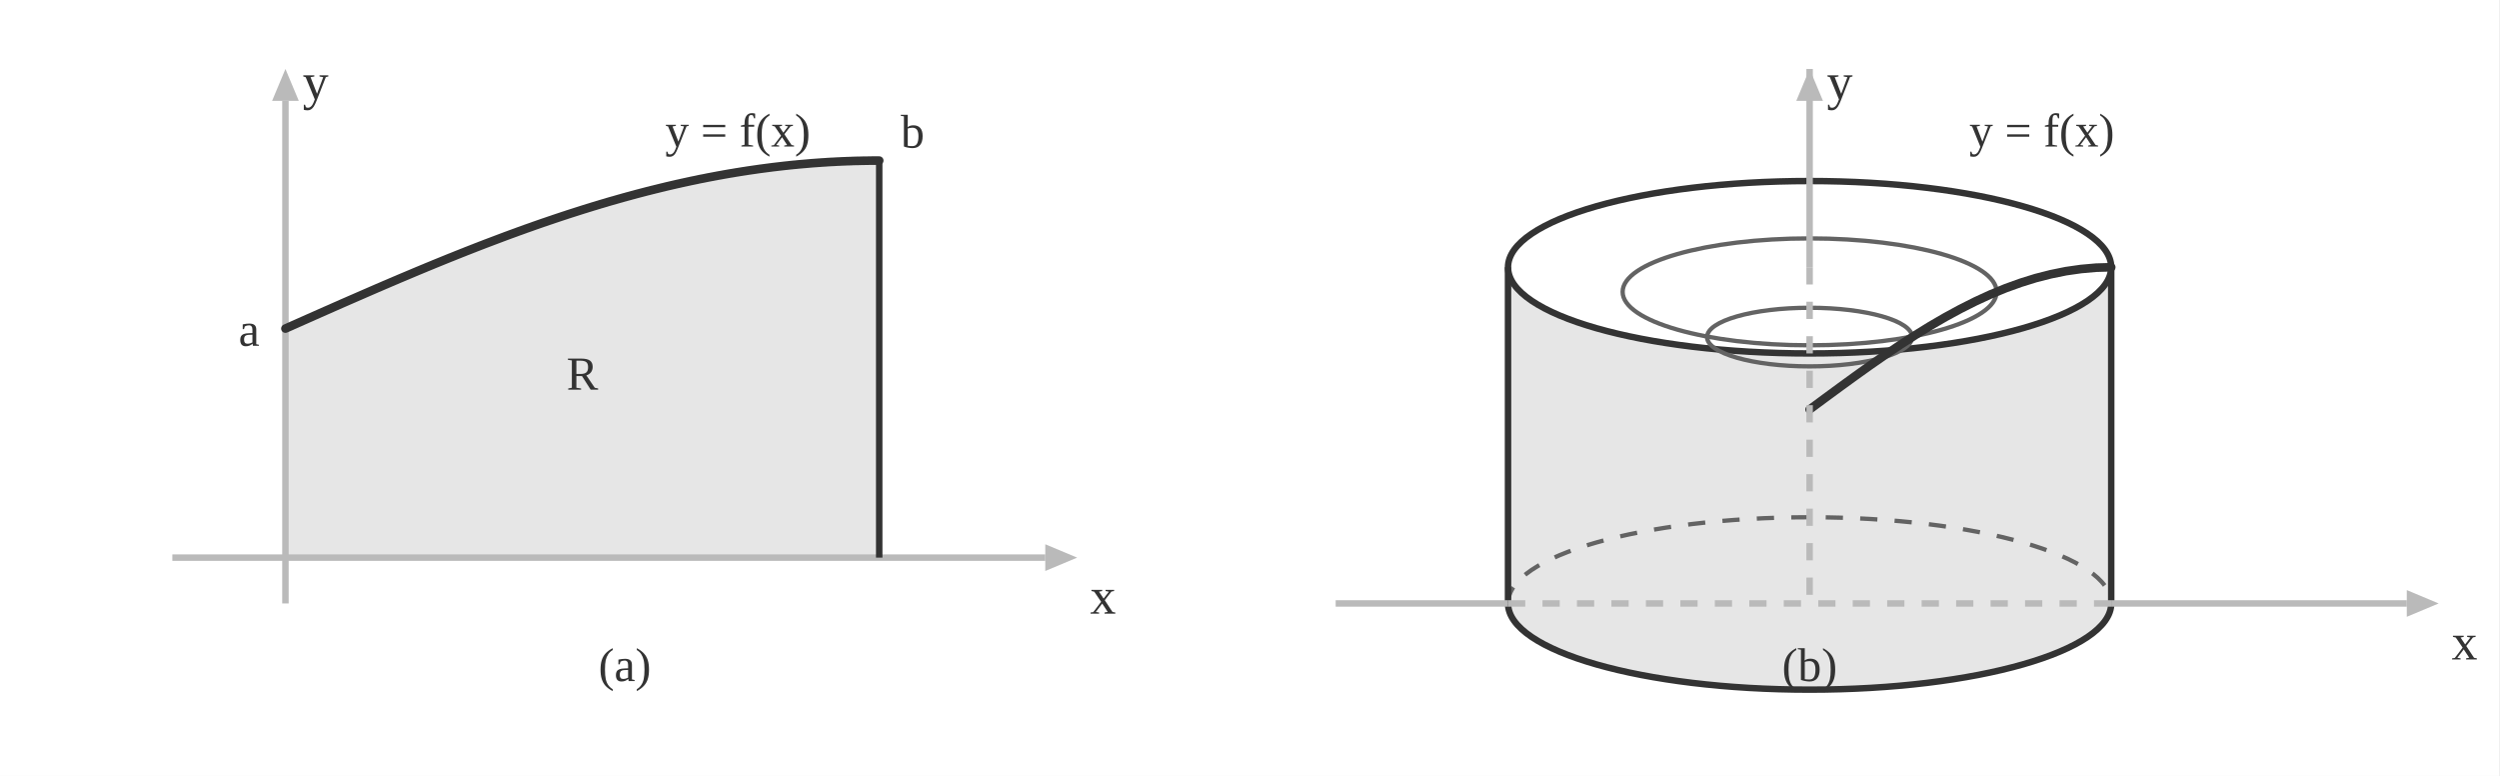
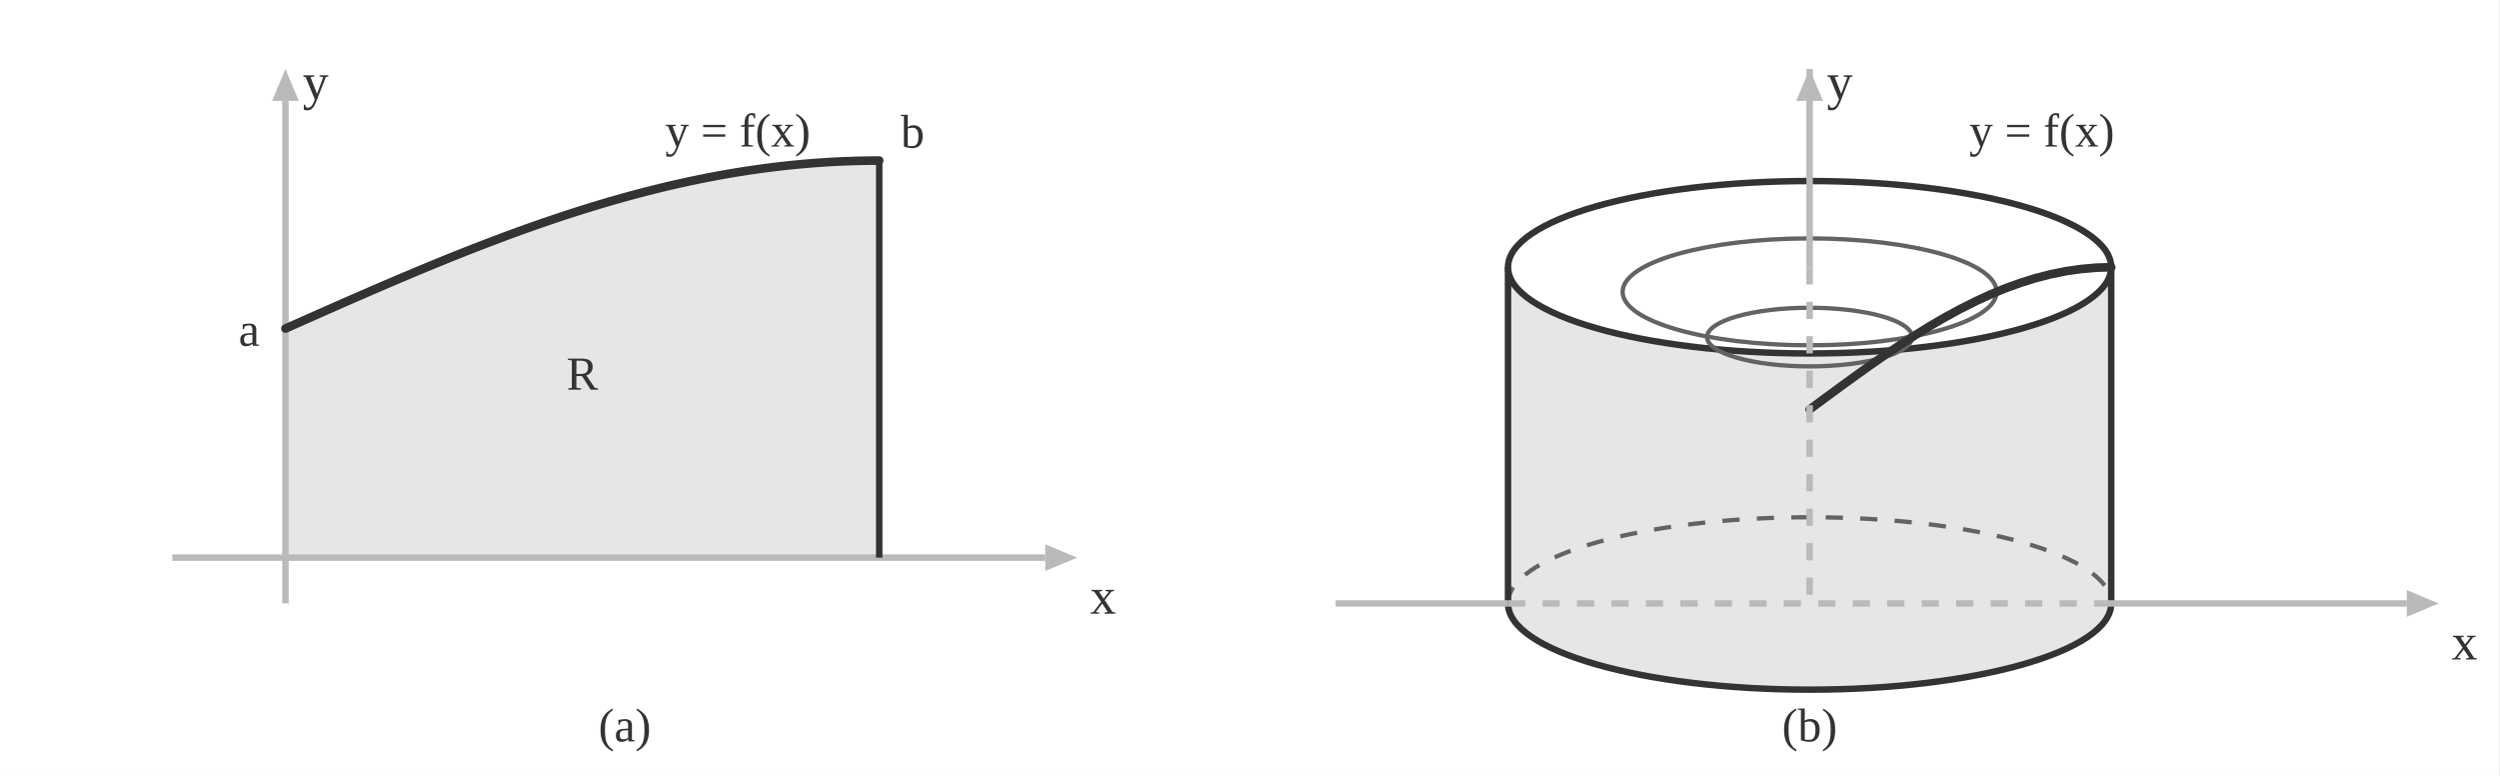
<svg xmlns="http://www.w3.org/2000/svg" width="580px" height="180px" viewBox="0 0 580 180">
  <rect width="580" height="180" fill="white" />
  <path d="M 66.25,129.37 L 204.06,129.37 L 204.06,37.26 L 203.6,37.26 L 203.14,37.26 L 202.68,37.26 L 202.23,37.27 L 201.77,37.27 L 201.31,37.28 L 200.85,37.28 L 200.39,37.29 L 199.93,37.3 L 199.47,37.31 L 199.01,37.32 L 198.55,37.33 L 198.09,37.35 L 197.63,37.36 L 197.17,37.38 L 196.71,37.39 L 196.25,37.41 L 195.79,37.43 L 195.33,37.45 L 194.88,37.47 L 194.42,37.49 L 193.96,37.52 L 193.5,37.54 L 193.04,37.56 L 192.58,37.59 L 192.12,37.62 L 191.66,37.65 L 191.2,37.68 L 190.74,37.71 L 190.28,37.74 L 189.82,37.77 L 189.36,37.8 L 188.9,37.84 L 188.44,37.87 L 187.98,37.91 L 187.53,37.95 L 187.07,37.99 L 186.61,38.03 L 186.15,38.07 L 185.69,38.11 L 185.23,38.15 L 184.77,38.2 L 184.31,38.24 L 183.85,38.29 L 183.39,38.33 L 182.93,38.38 L 182.47,38.43 L 182.01,38.48 L 181.55,38.53 L 181.09,38.59 L 180.63,38.64 L 180.18,38.69 L 179.72,38.75 L 179.26,38.8 L 178.8,38.86 L 178.34,38.92 L 177.88,38.98 L 177.42,39.04 L 176.96,39.1 L 176.5,39.16 L 176.04,39.23 L 175.58,39.29 L 175.12,39.36 L 174.66,39.42 L 174.2,39.49 L 173.74,39.56 L 173.28,39.63 L 172.83,39.7 L 172.37,39.77 L 171.91,39.85 L 171.45,39.92 L 170.99,39.99 L 170.53,40.07 L 170.07,40.15 L 169.61,40.22 L 169.15,40.3 L 168.69,40.38 L 168.23,40.46 L 167.77,40.54 L 167.31,40.63 L 166.85,40.71 L 166.39,40.79 L 165.93,40.88 L 165.48,40.97 L 165.02,41.05 L 164.56,41.14 L 164.1,41.23 L 163.64,41.32 L 163.18,41.41 L 162.72,41.5 L 162.26,41.6 L 161.8,41.69 L 161.34,41.79 L 160.88,41.88 L 160.42,41.98 L 159.96,42.08 L 159.5,42.18 L 159.04,42.28 L 158.58,42.38 L 158.13,42.48 L 157.67,42.58 L 157.21,42.68 L 156.75,42.79 L 156.29,42.89 L 155.83,43.0 L 155.37,43.11 L 154.91,43.22 L 154.45,43.32 L 153.99,43.43 L 153.53,43.54 L 153.07,43.66 L 152.61,43.77 L 152.15,43.88 L 151.69,44.0 L 151.23,44.11 L 150.78,44.23 L 150.32,44.34 L 149.86,44.46 L 149.4,44.58 L 148.94,44.7 L 148.48,44.82 L 148.02,44.94 L 147.56,45.06 L 147.1,45.19 L 146.64,45.31 L 146.18,45.44 L 145.72,45.56 L 145.26,45.69 L 144.8,45.81 L 144.34,45.94 L 143.88,46.07 L 143.43,46.2 L 142.97,46.33 L 142.51,46.46 L 142.05,46.59 L 141.59,46.73 L 141.13,46.86 L 140.67,47.0 L 140.21,47.13 L 139.75,47.27 L 139.29,47.4 L 138.83,47.54 L 138.37,47.68 L 137.91,47.82 L 137.45,47.96 L 136.99,48.1 L 136.53,48.24 L 136.07,48.38 L 135.62,48.53 L 135.16,48.67 L 134.7,48.82 L 134.24,48.96 L 133.78,49.11 L 133.32,49.25 L 132.86,49.4 L 132.4,49.55 L 131.94,49.7 L 131.48,49.85 L 131.02,50.0 L 130.56,50.15 L 130.1,50.3 L 129.64,50.46 L 129.18,50.61 L 128.72,50.76 L 128.27,50.92 L 127.81,51.07 L 127.35,51.23 L 126.89,51.39 L 126.43,51.54 L 125.97,51.7 L 125.51,51.86 L 125.05,52.02 L 124.59,52.18 L 124.13,52.34 L 123.67,52.5 L 123.21,52.67 L 122.75,52.83 L 122.29,52.99 L 121.83,53.16 L 121.38,53.32 L 120.92,53.49 L 120.46,53.65 L 120.0,53.82 L 119.54,53.99 L 119.08,54.15 L 118.62,54.32 L 118.16,54.49 L 117.7,54.66 L 117.24,54.83 L 116.78,55.0 L 116.32,55.17 L 115.86,55.35 L 115.4,55.52 L 114.94,55.69 L 114.48,55.87 L 114.03,56.04 L 113.57,56.22 L 113.11,56.39 L 112.65,56.57 L 112.19,56.74 L 111.73,56.92 L 111.27,57.1 L 110.81,57.28 L 110.35,57.45 L 109.89,57.63 L 109.43,57.81 L 108.97,57.99 L 108.51,58.17 L 108.05,58.35 L 107.59,58.54 L 107.13,58.72 L 106.68,58.9 L 106.22,59.08 L 105.76,59.27 L 105.3,59.45 L 104.84,59.64 L 104.38,59.82 L 103.92,60.01 L 103.46,60.19 L 103.0,60.38 L 102.54,60.56 L 102.08,60.75 L 101.62,60.94 L 101.16,61.13 L 100.7,61.31 L 100.24,61.5 L 99.78,61.69 L 99.33,61.88 L 98.87,62.07 L 98.41,62.26 L 97.95,62.45 L 97.49,62.64 L 97.03,62.84 L 96.57,63.03 L 96.11,63.22 L 95.65,63.41 L 95.19,63.61 L 94.73,63.8 L 94.27,63.99 L 93.81,64.19 L 93.35,64.38 L 92.89,64.57 L 92.43,64.77 L 91.98,64.96 L 91.52,65.16 L 91.06,65.36 L 90.6,65.55 L 90.14,65.75 L 89.68,65.95 L 89.22,66.14 L 88.76,66.34 L 88.3,66.54 L 87.84,66.73 L 87.38,66.93 L 86.92,67.13 L 86.46,67.33 L 86.0,67.53 L 85.54,67.73 L 85.08,67.93 L 84.62,68.13 L 84.17,68.33 L 83.71,68.53 L 83.25,68.73 L 82.79,68.93 L 82.33,69.13 L 81.87,69.33 L 81.41,69.53 L 80.95,69.73 L 80.49,69.93 L 80.03,70.13 L 79.57,70.33 L 79.11,70.54 L 78.65,70.74 L 78.19,70.94 L 77.73,71.14 L 77.28,71.34 L 76.82,71.55 L 76.36,71.75 L 75.9,71.95 L 75.44,72.15 L 74.98,72.36 L 74.52,72.56 L 74.06,72.76 L 73.6,72.97 L 73.14,73.17 L 72.68,73.37 L 72.22,73.58 L 71.76,73.78 L 71.3,73.99 L 70.84,74.19 L 70.38,74.39 L 69.93,74.6 L 69.47,74.8 L 69.01,75.0 L 68.55,75.21 L 68.09,75.41 L 67.63,75.62 L 67.17,75.82 L 66.71,76.02 L 66.25,76.23 Z" fill="#E6E6E6" />
  <line x1="40" y1="129.37" x2="242.6" y2="129.37" stroke="#BABABA" stroke-width="1.5" />
  <polygon points="250,129.37 242.6,126.27 242.6,132.47" fill="#BABABA" />
  <text x="253" y="142.37" font-size="12" fill="#333333" text-anchor="start">x</text>
  <line x1="66.25" y1="23.4" x2="66.25" y2="140" stroke="#BABABA" stroke-width="1.5" />
  <polygon points="66.25,16 63.15,23.4 69.35,23.4" fill="#BABABA" />
  <text x="70.25" y="23" font-size="12" fill="#333333" text-anchor="start">y</text>
  <path d="M 66.25,76.23 L 66.59,76.08 L 66.94,75.92 L 67.28,75.77 L 67.63,75.62 L 67.97,75.46 L 68.32,75.31 L 68.66,75.16 L 69.01,75.0 L 69.35,74.85 L 69.7,74.7 L 70.04,74.55 L 70.38,74.39 L 70.73,74.24 L 71.07,74.09 L 71.42,73.93 L 71.76,73.78 L 72.11,73.63 L 72.45,73.48 L 72.8,73.32 L 73.14,73.17 L 73.49,73.02 L 73.83,72.87 L 74.17,72.71 L 74.52,72.56 L 74.86,72.41 L 75.21,72.26 L 75.55,72.1 L 75.9,71.95 L 76.24,71.8 L 76.59,71.65 L 76.93,71.5 L 77.28,71.34 L 77.62,71.19 L 77.96,71.04 L 78.31,70.89 L 78.65,70.74 L 79.0,70.59 L 79.34,70.43 L 79.69,70.28 L 80.03,70.13 L 80.38,69.98 L 80.72,69.83 L 81.06,69.68 L 81.41,69.53 L 81.75,69.38 L 82.1,69.23 L 82.44,69.08 L 82.79,68.93 L 83.13,68.78 L 83.48,68.63 L 83.82,68.48 L 84.17,68.33 L 84.51,68.18 L 84.85,68.03 L 85.2,67.88 L 85.54,67.73 L 85.89,67.58 L 86.23,67.43 L 86.58,67.28 L 86.92,67.13 L 87.27,66.98 L 87.61,66.83 L 87.96,66.69 L 88.3,66.54 L 88.64,66.39 L 88.99,66.24 L 89.33,66.09 L 89.68,65.95 L 90.02,65.8 L 90.37,65.65 L 90.71,65.5 L 91.06,65.36 L 91.4,65.21 L 91.75,65.06 L 92.09,64.92 L 92.43,64.77 L 92.78,64.62 L 93.12,64.48 L 93.47,64.33 L 93.81,64.19 L 94.16,64.04 L 94.5,63.9 L 94.85,63.75 L 95.19,63.61 L 95.54,63.46 L 95.88,63.32 L 96.22,63.17 L 96.57,63.03 L 96.91,62.88 L 97.26,62.74 L 97.6,62.6 L 97.95,62.45 L 98.29,62.31 L 98.64,62.17 L 98.98,62.02 L 99.33,61.88 L 99.67,61.74 L 100.01,61.6 L 100.36,61.46 L 100.7,61.31 L 101.05,61.17 L 101.39,61.03 L 101.74,60.89 L 102.08,60.75 L 102.43,60.61 L 102.77,60.47 L 103.11,60.33 L 103.46,60.19 L 103.8,60.05 L 104.15,59.91 L 104.49,59.77 L 104.84,59.64 L 105.18,59.5 L 105.53,59.36 L 105.87,59.22 L 106.22,59.08 L 106.56,58.95 L 106.9,58.81 L 107.25,58.67 L 107.59,58.54 L 107.94,58.4 L 108.28,58.26 L 108.63,58.13 L 108.97,57.99 L 109.32,57.86 L 109.66,57.72 L 110.01,57.59 L 110.35,57.45 L 110.69,57.32 L 111.04,57.19 L 111.38,57.05 L 111.73,56.92 L 112.07,56.79 L 112.42,56.65 L 112.76,56.52 L 113.11,56.39 L 113.45,56.26 L 113.8,56.13 L 114.14,56.0 L 114.48,55.87 L 114.83,55.74 L 115.17,55.61 L 115.52,55.48 L 115.86,55.35 L 116.21,55.22 L 116.55,55.09 L 116.9,54.96 L 117.24,54.83 L 117.59,54.7 L 117.93,54.58 L 118.27,54.45 L 118.62,54.32 L 118.96,54.2 L 119.31,54.07 L 119.65,53.95 L 120.0,53.82 L 120.34,53.69 L 120.69,53.57 L 121.03,53.45 L 121.38,53.32 L 121.72,53.2 L 122.06,53.07 L 122.41,52.95 L 122.75,52.83 L 123.1,52.71 L 123.44,52.59 L 123.79,52.46 L 124.13,52.34 L 124.48,52.22 L 124.82,52.1 L 125.16,51.98 L 125.51,51.86 L 125.85,51.74 L 126.2,51.62 L 126.54,51.51 L 126.89,51.39 L 127.23,51.27 L 127.58,51.15 L 127.92,51.04 L 128.27,50.92 L 128.61,50.8 L 128.95,50.69 L 129.3,50.57 L 129.64,50.46 L 129.99,50.34 L 130.33,50.23 L 130.68,50.11 L 131.02,50.0 L 131.37,49.89 L 131.71,49.77 L 132.06,49.66 L 132.4,49.55 L 132.74,49.44 L 133.09,49.33 L 133.43,49.22 L 133.78,49.11 L 134.12,49.0 L 134.47,48.89 L 134.81,48.78 L 135.16,48.67 L 135.5,48.56 L 135.85,48.46 L 136.19,48.35 L 136.53,48.24 L 136.88,48.14 L 137.22,48.03 L 137.57,47.92 L 137.91,47.82 L 138.26,47.72 L 138.6,47.61 L 138.95,47.51 L 139.29,47.4 L 139.64,47.3 L 139.98,47.2 L 140.32,47.1 L 140.67,47.0 L 141.01,46.89 L 141.36,46.79 L 141.7,46.69 L 142.05,46.59 L 142.39,46.5 L 142.74,46.4 L 143.08,46.3 L 143.43,46.2 L 143.77,46.1 L 144.11,46.01 L 144.46,45.91 L 144.8,45.81 L 145.15,45.72 L 145.49,45.62 L 145.84,45.53 L 146.18,45.44 L 146.53,45.34 L 146.87,45.25 L 147.21,45.16 L 147.56,45.06 L 147.9,44.97 L 148.25,44.88 L 148.59,44.79 L 148.94,44.7 L 149.28,44.61 L 149.63,44.52 L 149.97,44.43 L 150.32,44.34 L 150.66,44.26 L 151.0,44.17 L 151.35,44.08 L 151.69,44.0 L 152.04,43.91 L 152.38,43.83 L 152.73,43.74 L 153.07,43.66 L 153.42,43.57 L 153.76,43.49 L 154.11,43.41 L 154.45,43.32 L 154.79,43.24 L 155.14,43.16 L 155.48,43.08 L 155.83,43.0 L 156.17,42.92 L 156.52,42.84 L 156.86,42.76 L 157.21,42.68 L 157.55,42.61 L 157.9,42.53 L 158.24,42.45 L 158.58,42.38 L 158.93,42.3 L 159.27,42.23 L 159.62,42.15 L 159.96,42.08 L 160.31,42.0 L 160.65,41.93 L 161.0,41.86 L 161.34,41.79 L 161.69,41.72 L 162.03,41.64 L 162.37,41.57 L 162.72,41.5 L 163.06,41.44 L 163.41,41.37 L 163.75,41.3 L 164.1,41.23 L 164.44,41.16 L 164.79,41.1 L 165.13,41.03 L 165.48,40.97 L 165.82,40.9 L 166.16,40.84 L 166.51,40.77 L 166.85,40.71 L 167.2,40.65 L 167.54,40.59 L 167.89,40.52 L 168.23,40.46 L 168.58,40.4 L 168.92,40.34 L 169.26,40.28 L 169.61,40.22 L 169.95,40.17 L 170.3,40.11 L 170.64,40.05 L 170.99,39.99 L 171.33,39.94 L 171.68,39.88 L 172.02,39.83 L 172.37,39.77 L 172.71,39.72 L 173.05,39.67 L 173.4,39.61 L 173.74,39.56 L 174.09,39.51 L 174.43,39.46 L 174.78,39.41 L 175.12,39.36 L 175.47,39.31 L 175.81,39.26 L 176.16,39.21 L 176.5,39.16 L 176.84,39.12 L 177.19,39.07 L 177.53,39.03 L 177.88,38.98 L 178.22,38.94 L 178.57,38.89 L 178.91,38.85 L 179.26,38.8 L 179.6,38.76 L 179.95,38.72 L 180.29,38.68 L 180.63,38.64 L 180.98,38.6 L 181.32,38.56 L 181.67,38.52 L 182.01,38.48 L 182.36,38.44 L 182.7,38.41 L 183.05,38.37 L 183.39,38.33 L 183.74,38.3 L 184.08,38.26 L 184.42,38.23 L 184.77,38.2 L 185.11,38.16 L 185.46,38.13 L 185.8,38.1 L 186.15,38.07 L 186.49,38.04 L 186.84,38.01 L 187.18,37.98 L 187.53,37.95 L 187.87,37.92 L 188.21,37.89 L 188.56,37.86 L 188.9,37.84 L 189.25,37.81 L 189.59,37.79 L 189.94,37.76 L 190.28,37.74 L 190.63,37.71 L 190.97,37.69 L 191.31,37.67 L 191.66,37.65 L 192.0,37.62 L 192.35,37.6 L 192.69,37.58 L 193.04,37.56 L 193.38,37.55 L 193.73,37.53 L 194.07,37.51 L 194.42,37.49 L 194.76,37.48 L 195.1,37.46 L 195.45,37.44 L 195.79,37.43 L 196.14,37.42 L 196.48,37.4 L 196.83,37.39 L 197.17,37.38 L 197.52,37.37 L 197.86,37.35 L 198.21,37.34 L 198.55,37.33 L 198.89,37.32 L 199.24,37.32 L 199.58,37.31 L 199.93,37.3 L 200.27,37.29 L 200.62,37.29 L 200.96,37.28 L 201.31,37.28 L 201.65,37.27 L 202.0,37.27 L 202.34,37.26 L 202.68,37.26 L 203.03,37.26 L 203.37,37.26 L 203.72,37.26 L 204.06,37.26" fill="none" stroke="#333333" stroke-width="2" stroke-linecap="round" />
  <line x1="204.06" y1="129.37" x2="204.06" y2="37.26" stroke="#333333" stroke-width="1.5" />
  <text x="171.25" y="34" font-size="11" fill="#333333" text-anchor="middle">y = f(x)</text>
  <text x="60.25" y="80.23" font-size="11" fill="#333333" text-anchor="end">a</text>
  <text x="209.06" y="34.26" font-size="11" fill="#333333" text-anchor="start">b</text>
  <text x="135.16" y="90.4" font-size="11" fill="#333333" text-anchor="middle">R</text>
  <path d="M 350,62 L 350,140 A 70,20 0 0 0 490,140 L 490,62 A 70,20 0 0 1 350,62 Z" fill="#E6E6E6" />
  <path d="M 350,140 A 70,20 0 0 1 490,140" fill="none" stroke="#636363" stroke-width="1" stroke-dasharray="4" />
  <path d="M 350,140 A 70,20 0 0 0 490,140" fill="none" stroke="#333333" stroke-width="1.5" />
  <line x1="350" y1="62" x2="350" y2="140" stroke="#333333" stroke-width="1.5" />
  <line x1="490" y1="62" x2="490" y2="140" stroke="#333333" stroke-width="1.5" />
  <ellipse cx="420" cy="62" rx="70" ry="20" fill="none" stroke="#333333" stroke-width="1.5" />
  <ellipse cx="420" cy="67.71" rx="43.4" ry="12.4" fill="none" stroke="#636363" stroke-width="1" />
  <ellipse cx="420" cy="78.2" rx="23.8" ry="6.8" fill="none" stroke="#636363" stroke-width="1" />
  <path d="M 420.0,95.0 L 423.5,92.41 L 427.0,89.84 L 430.5,87.3 L 434.0,84.8 L 437.5,82.37 L 441.0,80.02 L 444.5,77.76 L 448.0,75.6 L 451.5,73.57 L 455.0,71.67 L 458.5,69.91 L 462.0,68.3 L 465.5,66.86 L 469.0,65.6 L 472.5,64.51 L 476.0,63.62 L 479.5,62.91 L 483.0,62.41 L 486.5,62.1 L 490.0,62.0" fill="none" stroke="#333333" stroke-width="2" stroke-linecap="round" />
  <line x1="420" y1="16" x2="420" y2="62" stroke="#BABABA" stroke-width="1.5" />
  <polygon points="420,16 416.9,23.4 423.1,23.4" fill="#BABABA" />
  <line x1="420" y1="62" x2="420" y2="140" stroke="#BABABA" stroke-width="1.5" stroke-dasharray="4" />
  <line x1="310" y1="140" x2="350" y2="140" stroke="#BABABA" stroke-width="1.5" />
  <line x1="350" y1="140" x2="490" y2="140" stroke="#BABABA" stroke-width="1.5" stroke-dasharray="4" />
  <line x1="490" y1="140" x2="558.6" y2="140" stroke="#BABABA" stroke-width="1.5" />
  <polygon points="566,140 558.6,136.9 558.6,143.1" fill="#BABABA" />
  <text x="424" y="23" font-size="12" fill="#333333" text-anchor="start">y</text>
  <text x="569" y="153" font-size="12" fill="#333333" text-anchor="start">x</text>
  <text x="473.9" y="34" font-size="11" fill="#333333" text-anchor="middle">y = f(x)</text>
-   <text x="145" y="158" font-size="11" fill="#333333" text-anchor="middle">(a)</text>
-   <text x="420" y="158" font-size="11" fill="#333333" text-anchor="middle">(b)</text>
+   <text x="145" y="172" font-size="11" fill="#333333" text-anchor="middle">(a)</text>
+   <text x="420" y="172" font-size="11" fill="#333333" text-anchor="middle">(b)</text>
</svg>
